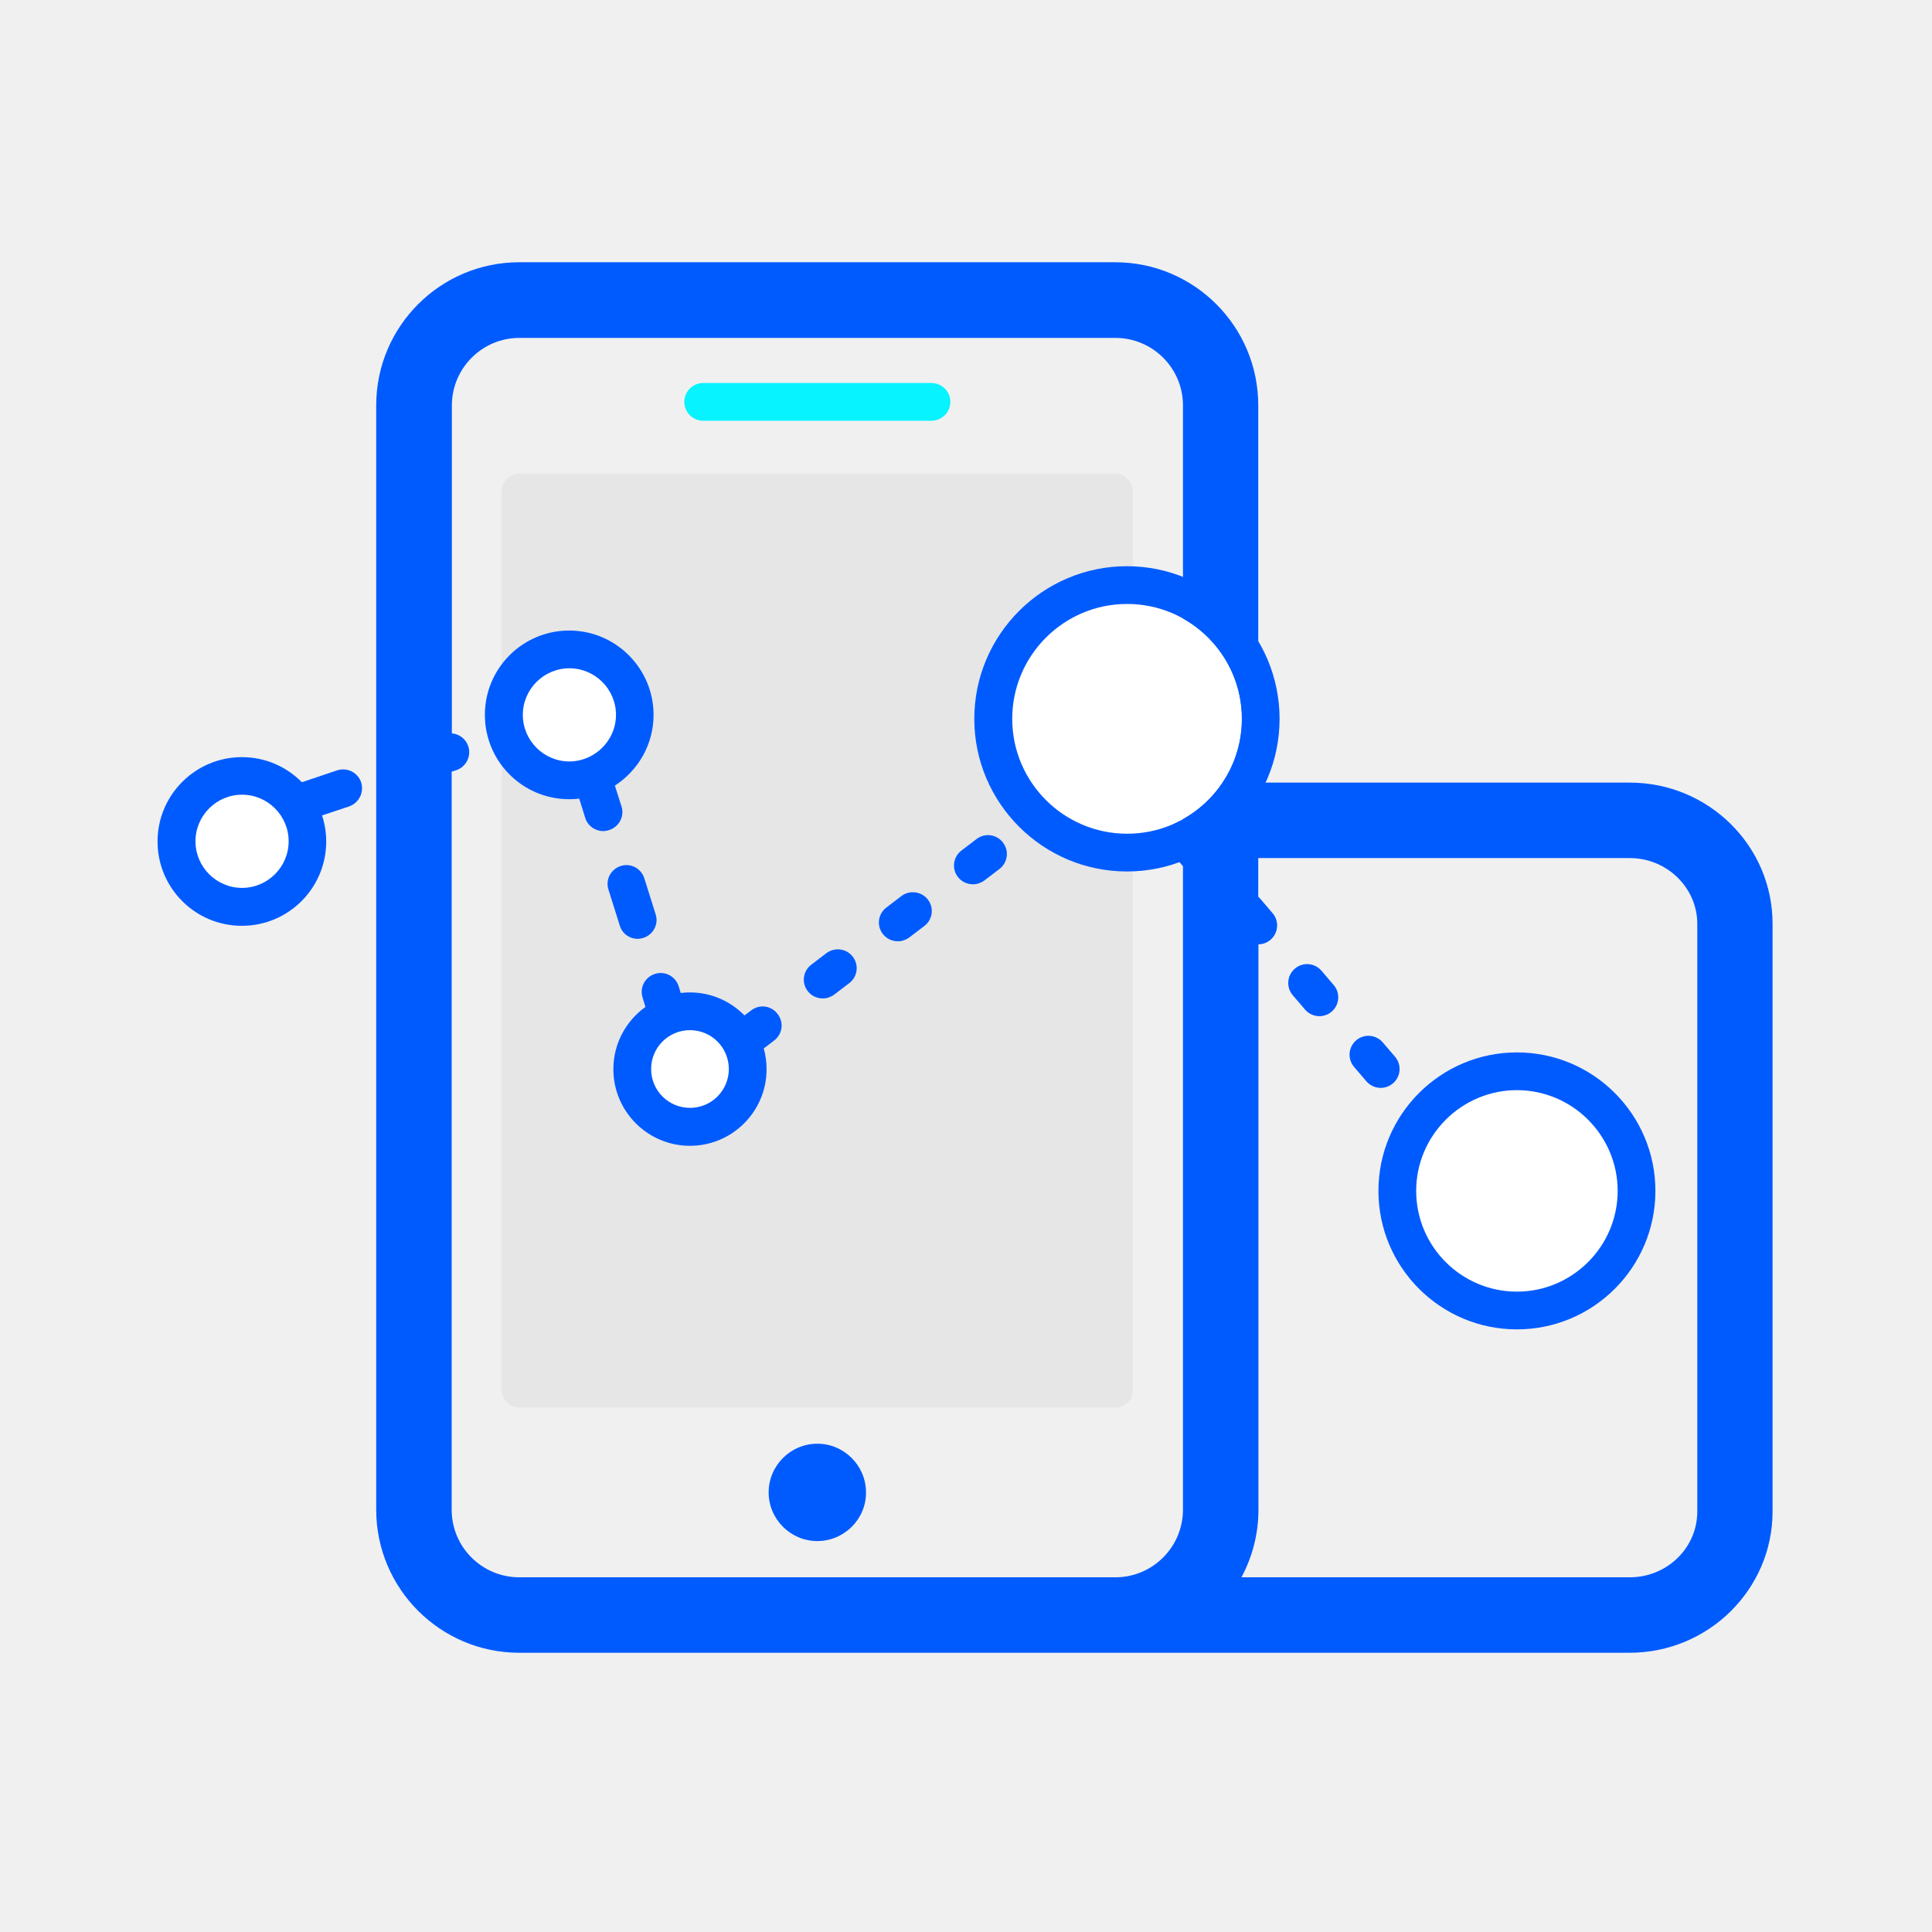
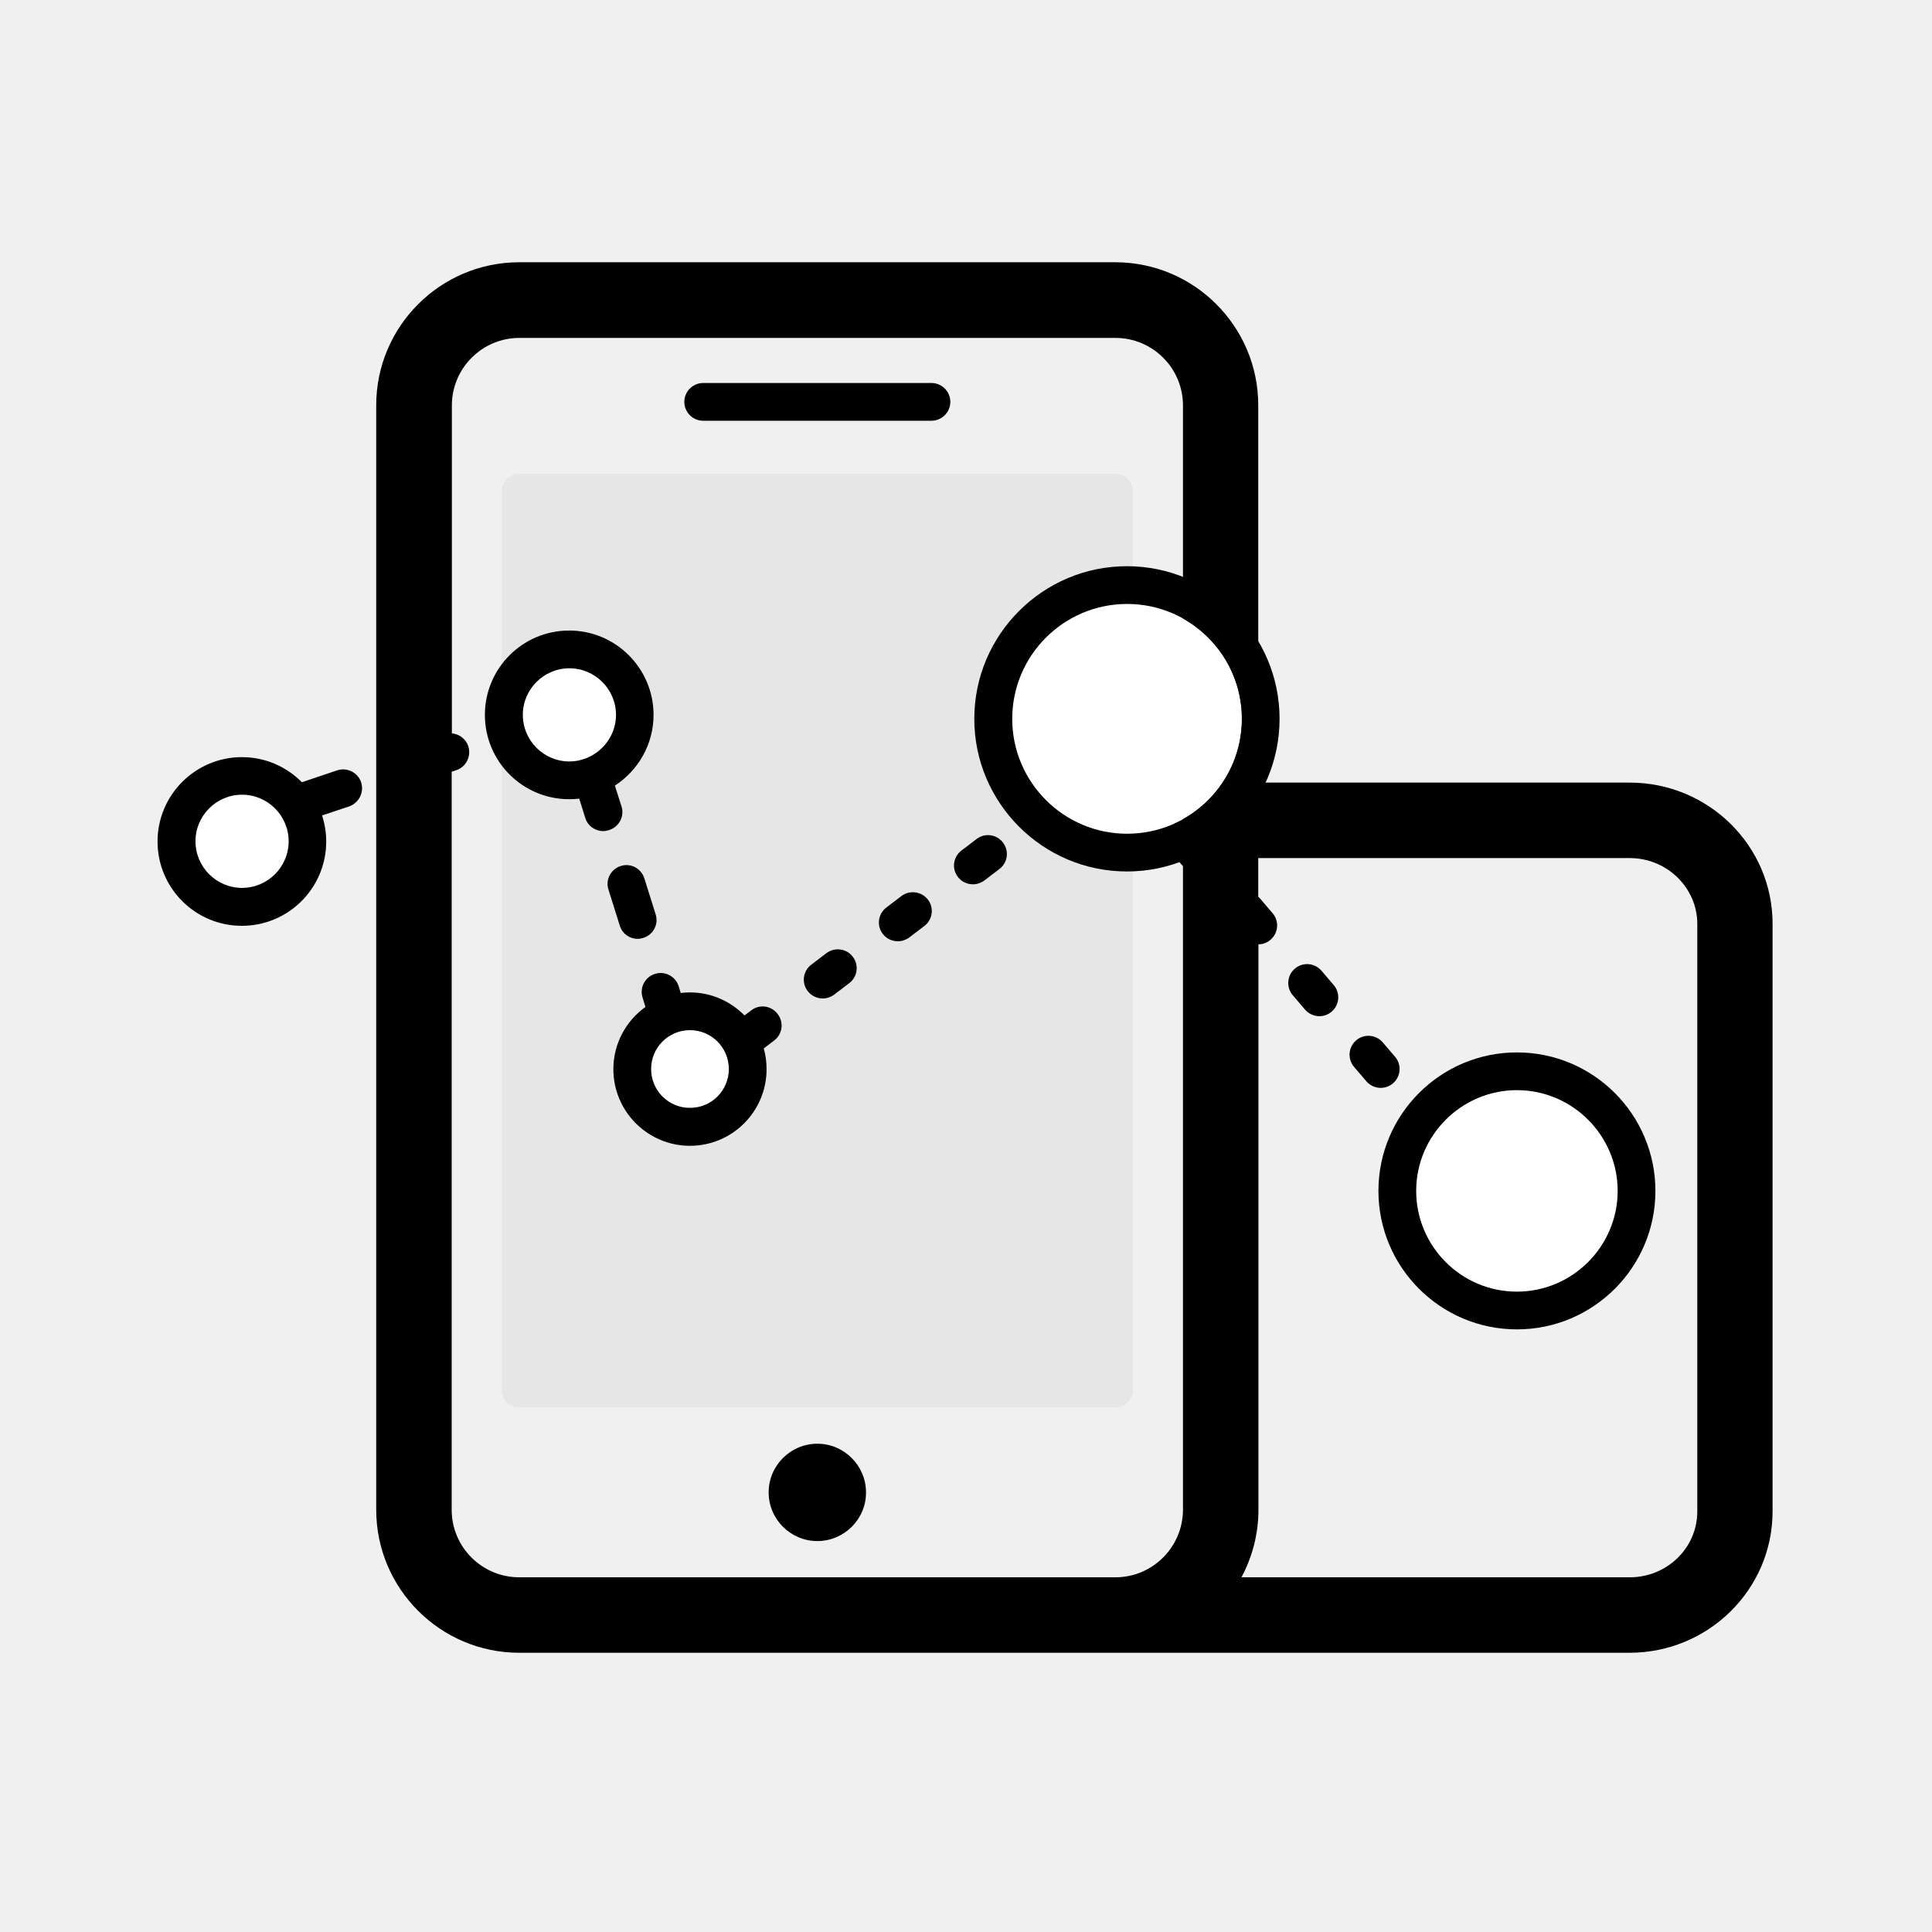
<svg xmlns="http://www.w3.org/2000/svg" width="800px" height="800px" viewBox="0 0 1024 1024" class="icon" version="1.1">
-   <path d="M433.2 816.8c-14.2 0-25.8-11.6-25.8-25.8 0-14.2 11.6-25.8 25.8-25.8 14.2 0 25.8 11.6 25.8 25.8 0.1 14.2-11.6 25.8-25.8 25.8z" fill="#005BFF" />
+   <path d="M433.2 816.8c-14.2 0-25.8-11.6-25.8-25.8 0-14.2 11.6-25.8 25.8-25.8 14.2 0 25.8 11.6 25.8 25.8 0.1 14.2-11.6 25.8-25.8 25.8z" fill="black" />
  <path d="M600.5 736.7c0 5.1-4.2 9.3-9.3 9.3h-316c-5.1 0-9.3-4.2-9.3-9.3V260.4c0-5.1 4.2-9.3 9.3-9.3h315.9c5.1 0 9.3 4.2 9.3 9.3v476.3h0.1z" fill="#E6E6E6" />
  <path d="M301.8 354.2c-13.6 0-24.7 11.1-24.7 24.7s11.1 24.7 24.7 24.7 24.7-11.1 24.7-24.7-11.1-24.7-24.7-24.7zM804 577.8c-29.4 0-53.4 24-53.4 53.4s24 53.4 53.4 53.4 53.4-24 53.4-53.4-24-53.4-53.4-53.4z" fill="#FFFFFF" />
-   <path d="M804 557.8c-40.5 0-73.4 32.9-73.4 73.4s32.9 73.4 73.4 73.4 73.4-32.9 73.4-73.4-32.9-73.4-73.4-73.4z m-53.4 73.4c0-29.4 24-53.4 53.4-53.4s53.4 24 53.4 53.4-24 53.4-53.4 53.4c-29.5 0-53.4-24-53.4-53.4z" fill="#005BFF" />
+   <path d="M804 557.8c-40.5 0-73.4 32.9-73.4 73.4s32.9 73.4 73.4 73.4 73.4-32.9 73.4-73.4-32.9-73.4-73.4-73.4z m-53.4 73.4c0-29.4 24-53.4 53.4-53.4s53.4 24 53.4 53.4-24 53.4-53.4 53.4c-29.5 0-53.4-24-53.4-53.4z" fill="black" />
  <path d="M365.7 546c-11.4 0-20.6 9.2-20.6 20.6s9.2 20.6 20.6 20.6 20.6-9.2 20.6-20.6S377 546 365.7 546zM128.3 421.3c-13.6 0-24.7 11.1-24.7 24.7s11.1 24.7 24.7 24.7S153 459.6 153 446s-11.1-24.7-24.7-24.7z" fill="#FFFFFF" />
-   <path d="M191.4 414.6c-1.8-5.2-7.4-8-12.7-6.3l-18.7 6.3c-8.1-8.2-19.3-13.3-31.8-13.3-24.6 0-44.7 20-44.7 44.7s20 44.7 44.7 44.7 44.7-20 44.7-44.7c0-4.8-0.8-9.5-2.2-13.8l14.4-4.8c5.2-1.9 8-7.5 6.3-12.8z m-63.1 56c-13.6 0-24.7-11.1-24.7-24.7s11.1-24.7 24.7-24.7 24.7 11.1 24.7 24.7-11.1 24.7-24.7 24.7zM329.4 427.4l-3.5-11c12.3-8 20.5-21.8 20.5-37.5 0-24.6-20-44.7-44.7-44.7s-44.7 20-44.7 44.7 20 44.7 44.7 44.7c1.8 0 3.6-0.1 5.3-0.3l3.2 10.2c1.3 4.3 5.3 7 9.5 7 1 0 2-0.2 3-0.5 5.5-1.7 8.4-7.4 6.7-12.6z m-18.5-25.6c-0.4 0.1-0.8 0.3-1.1 0.4-2.5 0.9-5.2 1.4-8 1.4-13.6 0-24.7-11.1-24.7-24.7s11.1-24.7 24.7-24.7 24.7 11.1 24.7 24.7c0 10.3-6.5 19.2-15.6 22.9zM338 497.6c1 0 2-0.2 3-0.5 5.3-1.7 8.2-7.3 6.5-12.5l-6-19.1c-1.7-5.3-7.3-8.2-12.5-6.5-5.3 1.7-8.2 7.3-6.5 12.5l6 19.1c1.3 4.3 5.2 7 9.5 7zM438 505.2l-8 6.1c-4.4 3.3-5.3 9.6-1.9 14 2 2.6 5 3.9 8 3.9 2.1 0 4.2-0.7 6-2l8-6.1c4.4-3.3 5.3-9.6 1.9-14-3.3-4.4-9.6-5.2-14-1.9zM531.6 446.6c-3.3-4.4-9.6-5.3-14-1.9l-8 6.1c-4.4 3.3-5.3 9.6-1.9 14 2 2.6 5 3.9 8 3.9 2.1 0 4.2-0.7 6-2l8-6.1c4.4-3.3 5.3-9.6 1.9-14zM477.8 474.9l-8 6.1c-4.4 3.3-5.3 9.6-1.9 14 2 2.6 5 3.9 8 3.9 2.1 0 4.2-0.7 6-2l8-6.1c4.4-3.3 5.3-9.6 1.9-14-3.3-4.3-9.6-5.2-14-1.9zM398.2 535.5l-3.6 2.7c-7.4-7.5-17.6-12.2-28.9-12.2-1.7 0-3.3 0.1-4.9 0.3l-1.1-3.6c-1.7-5.3-7.3-8.2-12.6-6.5-5.3 1.7-8.2 7.3-6.5 12.6l1.5 4.9c-10.3 7.4-17 19.4-17 33 0 22.4 18.2 40.6 40.6 40.6s40.6-18.2 40.6-40.6c0-3.8-0.5-7.5-1.5-11l5.5-4.2c4.4-3.3 5.3-9.6 1.9-14-3.3-4.5-9.6-5.4-14-2z m-53.1 31.1c0-11.4 9.2-20.6 20.6-20.6s20.6 9.2 20.6 20.6-9.2 20.6-20.6 20.6-20.6-9.2-20.6-20.6z" fill="#005BFF" />
-   <path d="M863.8 414.8H666.9v-200c0-41.8-34-75.8-75.8-75.8H275.2c-41.8 0-75.8 34-75.8 75.8v585.4c0 41.8 34 75.8 75.8 75.8h588.5c41.8 0 75.8-33.6 75.8-74.9V489.8c0.1-41.4-33.9-75-75.7-75zM591.2 836h-316c-19.7 0-35.8-16-35.8-35.8V409l2.5-0.8c5.2-1.8 8-7.4 6.3-12.7-1.3-3.9-4.9-6.5-8.7-6.8V214.9c0-19.7 16-35.8 35.8-35.8h315.9c19.7 0 35.8 16 35.8 35.8V435c-1.9 0.2-3.9 1-5.5 2.3-4.2 3.6-4.7 9.9-1.1 14.1l6.5 7.6 0.1 0.1v341.2c-0.1 19.7-16.1 35.7-35.8 35.7z m308.4-34.9c0 19.3-16 34.9-35.8 34.9H658c5.7-10.7 9-22.8 9-35.8V500.5c2.3 0 4.6-0.8 6.4-2.4 4.2-3.6 4.7-9.9 1.1-14.1l-6.5-7.6c-0.3-0.4-0.7-0.7-1.1-1.1v-20.5h196.9c19.7 0 35.8 15.7 35.8 34.9v311.4z" fill="#005BFF" />
-   <path d="M732.9 552.5c-3.6-4.2-9.9-4.7-14.1-1.1-4.2 3.6-4.7 9.9-1.1 14.1l6.5 7.6c2 2.3 4.8 3.5 7.6 3.5 2.3 0 4.6-0.8 6.5-2.4 4.2-3.6 4.7-9.9 1.1-14.1l-6.5-7.6zM700.4 514.5c-3.6-4.2-9.9-4.7-14.1-1.1s-4.7 9.9-1.1 14.1l6.5 7.6c2 2.3 4.8 3.5 7.6 3.5 2.3 0 4.6-0.8 6.5-2.4 4.2-3.6 4.7-9.9 1.1-14.1l-6.5-7.6z" fill="#005BFF" />
-   <path d="M493.7 223h-121c-5.5 0-10-4.5-10-10s4.5-10 10-10h121c5.5 0 10 4.5 10 10s-4.5 10-10 10z" fill="#06F3FF" />
+   <path d="M191.4 414.6c-1.8-5.2-7.4-8-12.7-6.3l-18.7 6.3c-8.1-8.2-19.3-13.3-31.8-13.3-24.6 0-44.7 20-44.7 44.7s20 44.7 44.7 44.7 44.7-20 44.7-44.7c0-4.8-0.8-9.5-2.2-13.8l14.4-4.8c5.2-1.9 8-7.5 6.3-12.8z m-63.1 56c-13.6 0-24.7-11.1-24.7-24.7s11.1-24.7 24.7-24.7 24.7 11.1 24.7 24.7-11.1 24.7-24.7 24.7zM329.4 427.4l-3.5-11c12.3-8 20.5-21.8 20.5-37.5 0-24.6-20-44.7-44.7-44.7s-44.7 20-44.7 44.7 20 44.7 44.7 44.7c1.8 0 3.6-0.1 5.3-0.3l3.2 10.2c1.3 4.3 5.3 7 9.5 7 1 0 2-0.2 3-0.5 5.5-1.7 8.4-7.4 6.7-12.6z m-18.5-25.6c-0.4 0.1-0.8 0.3-1.1 0.4-2.5 0.9-5.2 1.4-8 1.4-13.6 0-24.7-11.1-24.7-24.7s11.1-24.7 24.7-24.7 24.7 11.1 24.7 24.7c0 10.3-6.5 19.2-15.6 22.9zM338 497.6c1 0 2-0.2 3-0.5 5.3-1.7 8.2-7.3 6.5-12.5l-6-19.1c-1.7-5.3-7.3-8.2-12.5-6.5-5.3 1.7-8.2 7.3-6.5 12.5l6 19.1c1.3 4.3 5.2 7 9.5 7zM438 505.2l-8 6.1c-4.4 3.3-5.3 9.6-1.9 14 2 2.6 5 3.9 8 3.9 2.1 0 4.2-0.7 6-2l8-6.1c4.4-3.3 5.3-9.6 1.9-14-3.3-4.4-9.6-5.2-14-1.9zM531.6 446.6c-3.3-4.4-9.6-5.3-14-1.9l-8 6.1c-4.4 3.3-5.3 9.6-1.9 14 2 2.6 5 3.9 8 3.9 2.1 0 4.2-0.7 6-2l8-6.1c4.4-3.3 5.3-9.6 1.9-14zM477.8 474.9l-8 6.1c-4.4 3.3-5.3 9.6-1.9 14 2 2.6 5 3.9 8 3.9 2.1 0 4.2-0.7 6-2l8-6.1c4.4-3.3 5.3-9.6 1.9-14-3.3-4.3-9.6-5.2-14-1.9zM398.2 535.5l-3.6 2.7c-7.4-7.5-17.6-12.2-28.9-12.2-1.7 0-3.3 0.1-4.9 0.3l-1.1-3.6c-1.7-5.3-7.3-8.2-12.6-6.5-5.3 1.7-8.2 7.3-6.5 12.6l1.5 4.9c-10.3 7.4-17 19.4-17 33 0 22.4 18.2 40.6 40.6 40.6s40.6-18.2 40.6-40.6c0-3.8-0.5-7.5-1.5-11l5.5-4.2c4.4-3.3 5.3-9.6 1.9-14-3.3-4.5-9.6-5.4-14-2z m-53.1 31.1c0-11.4 9.2-20.6 20.6-20.6s20.6 9.2 20.6 20.6-9.2 20.6-20.6 20.6-20.6-9.2-20.6-20.6z" fill="black" />
+   <path d="M863.8 414.8H666.9v-200c0-41.8-34-75.8-75.8-75.8H275.2c-41.8 0-75.8 34-75.8 75.8v585.4c0 41.8 34 75.8 75.8 75.8h588.5c41.8 0 75.8-33.6 75.8-74.9V489.8c0.1-41.4-33.9-75-75.7-75zM591.2 836h-316c-19.7 0-35.8-16-35.8-35.8V409l2.5-0.8c5.2-1.8 8-7.4 6.3-12.7-1.3-3.9-4.9-6.5-8.7-6.8V214.9c0-19.7 16-35.8 35.8-35.8h315.9c19.7 0 35.8 16 35.8 35.8V435c-1.9 0.2-3.9 1-5.5 2.3-4.2 3.6-4.7 9.9-1.1 14.1l6.5 7.6 0.1 0.1v341.2c-0.1 19.7-16.1 35.7-35.8 35.7z m308.4-34.9c0 19.3-16 34.9-35.8 34.9H658c5.7-10.7 9-22.8 9-35.8V500.5c2.3 0 4.6-0.8 6.4-2.4 4.2-3.6 4.7-9.9 1.1-14.1l-6.5-7.6c-0.3-0.4-0.7-0.7-1.1-1.1v-20.5h196.9c19.7 0 35.8 15.7 35.8 34.9v311.4z" fill="black" />
+   <path d="M732.9 552.5c-3.6-4.2-9.9-4.7-14.1-1.1-4.2 3.6-4.7 9.9-1.1 14.1l6.5 7.6c2 2.3 4.8 3.5 7.6 3.5 2.3 0 4.6-0.8 6.5-2.4 4.2-3.6 4.7-9.9 1.1-14.1l-6.5-7.6zM700.4 514.5c-3.6-4.2-9.9-4.7-14.1-1.1s-4.7 9.9-1.1 14.1l6.5 7.6c2 2.3 4.8 3.5 7.6 3.5 2.3 0 4.6-0.8 6.5-2.4 4.2-3.6 4.7-9.9 1.1-14.1l-6.5-7.6z" fill="black" />
+   <path d="M493.7 223h-121c-5.5 0-10-4.5-10-10s4.5-10 10-10h121c5.5 0 10 4.5 10 10s-4.5 10-10 10z" fill="black" />
  <path d="M597.3 320.1c-33.6 0-60.9 27.3-60.9 60.9s27.3 60.9 60.9 60.9 60.9-27.3 60.9-60.9-27.3-60.9-60.9-60.9z" fill="#FFFFFF" />
-   <path d="M597.3 300.1c-44.6 0-80.9 36.3-80.9 80.9 0 44.6 36.3 80.9 80.9 80.9 44.6 0 80.9-36.3 80.9-80.9 0-44.6-36.3-80.9-80.9-80.9zM536.5 381c0-33.6 27.3-60.9 60.9-60.9s60.9 27.3 60.9 60.9-27.3 60.9-60.9 60.9-60.9-27.3-60.9-60.9z" fill="#005BFF" />
+   <path d="M597.3 300.1c-44.6 0-80.9 36.3-80.9 80.9 0 44.6 36.3 80.9 80.9 80.9 44.6 0 80.9-36.3 80.9-80.9 0-44.6-36.3-80.9-80.9-80.9zM536.5 381c0-33.6 27.3-60.9 60.9-60.9s60.9 27.3 60.9 60.9-27.3 60.9-60.9 60.9-60.9-27.3-60.9-60.9z" fill="black" />
</svg>
